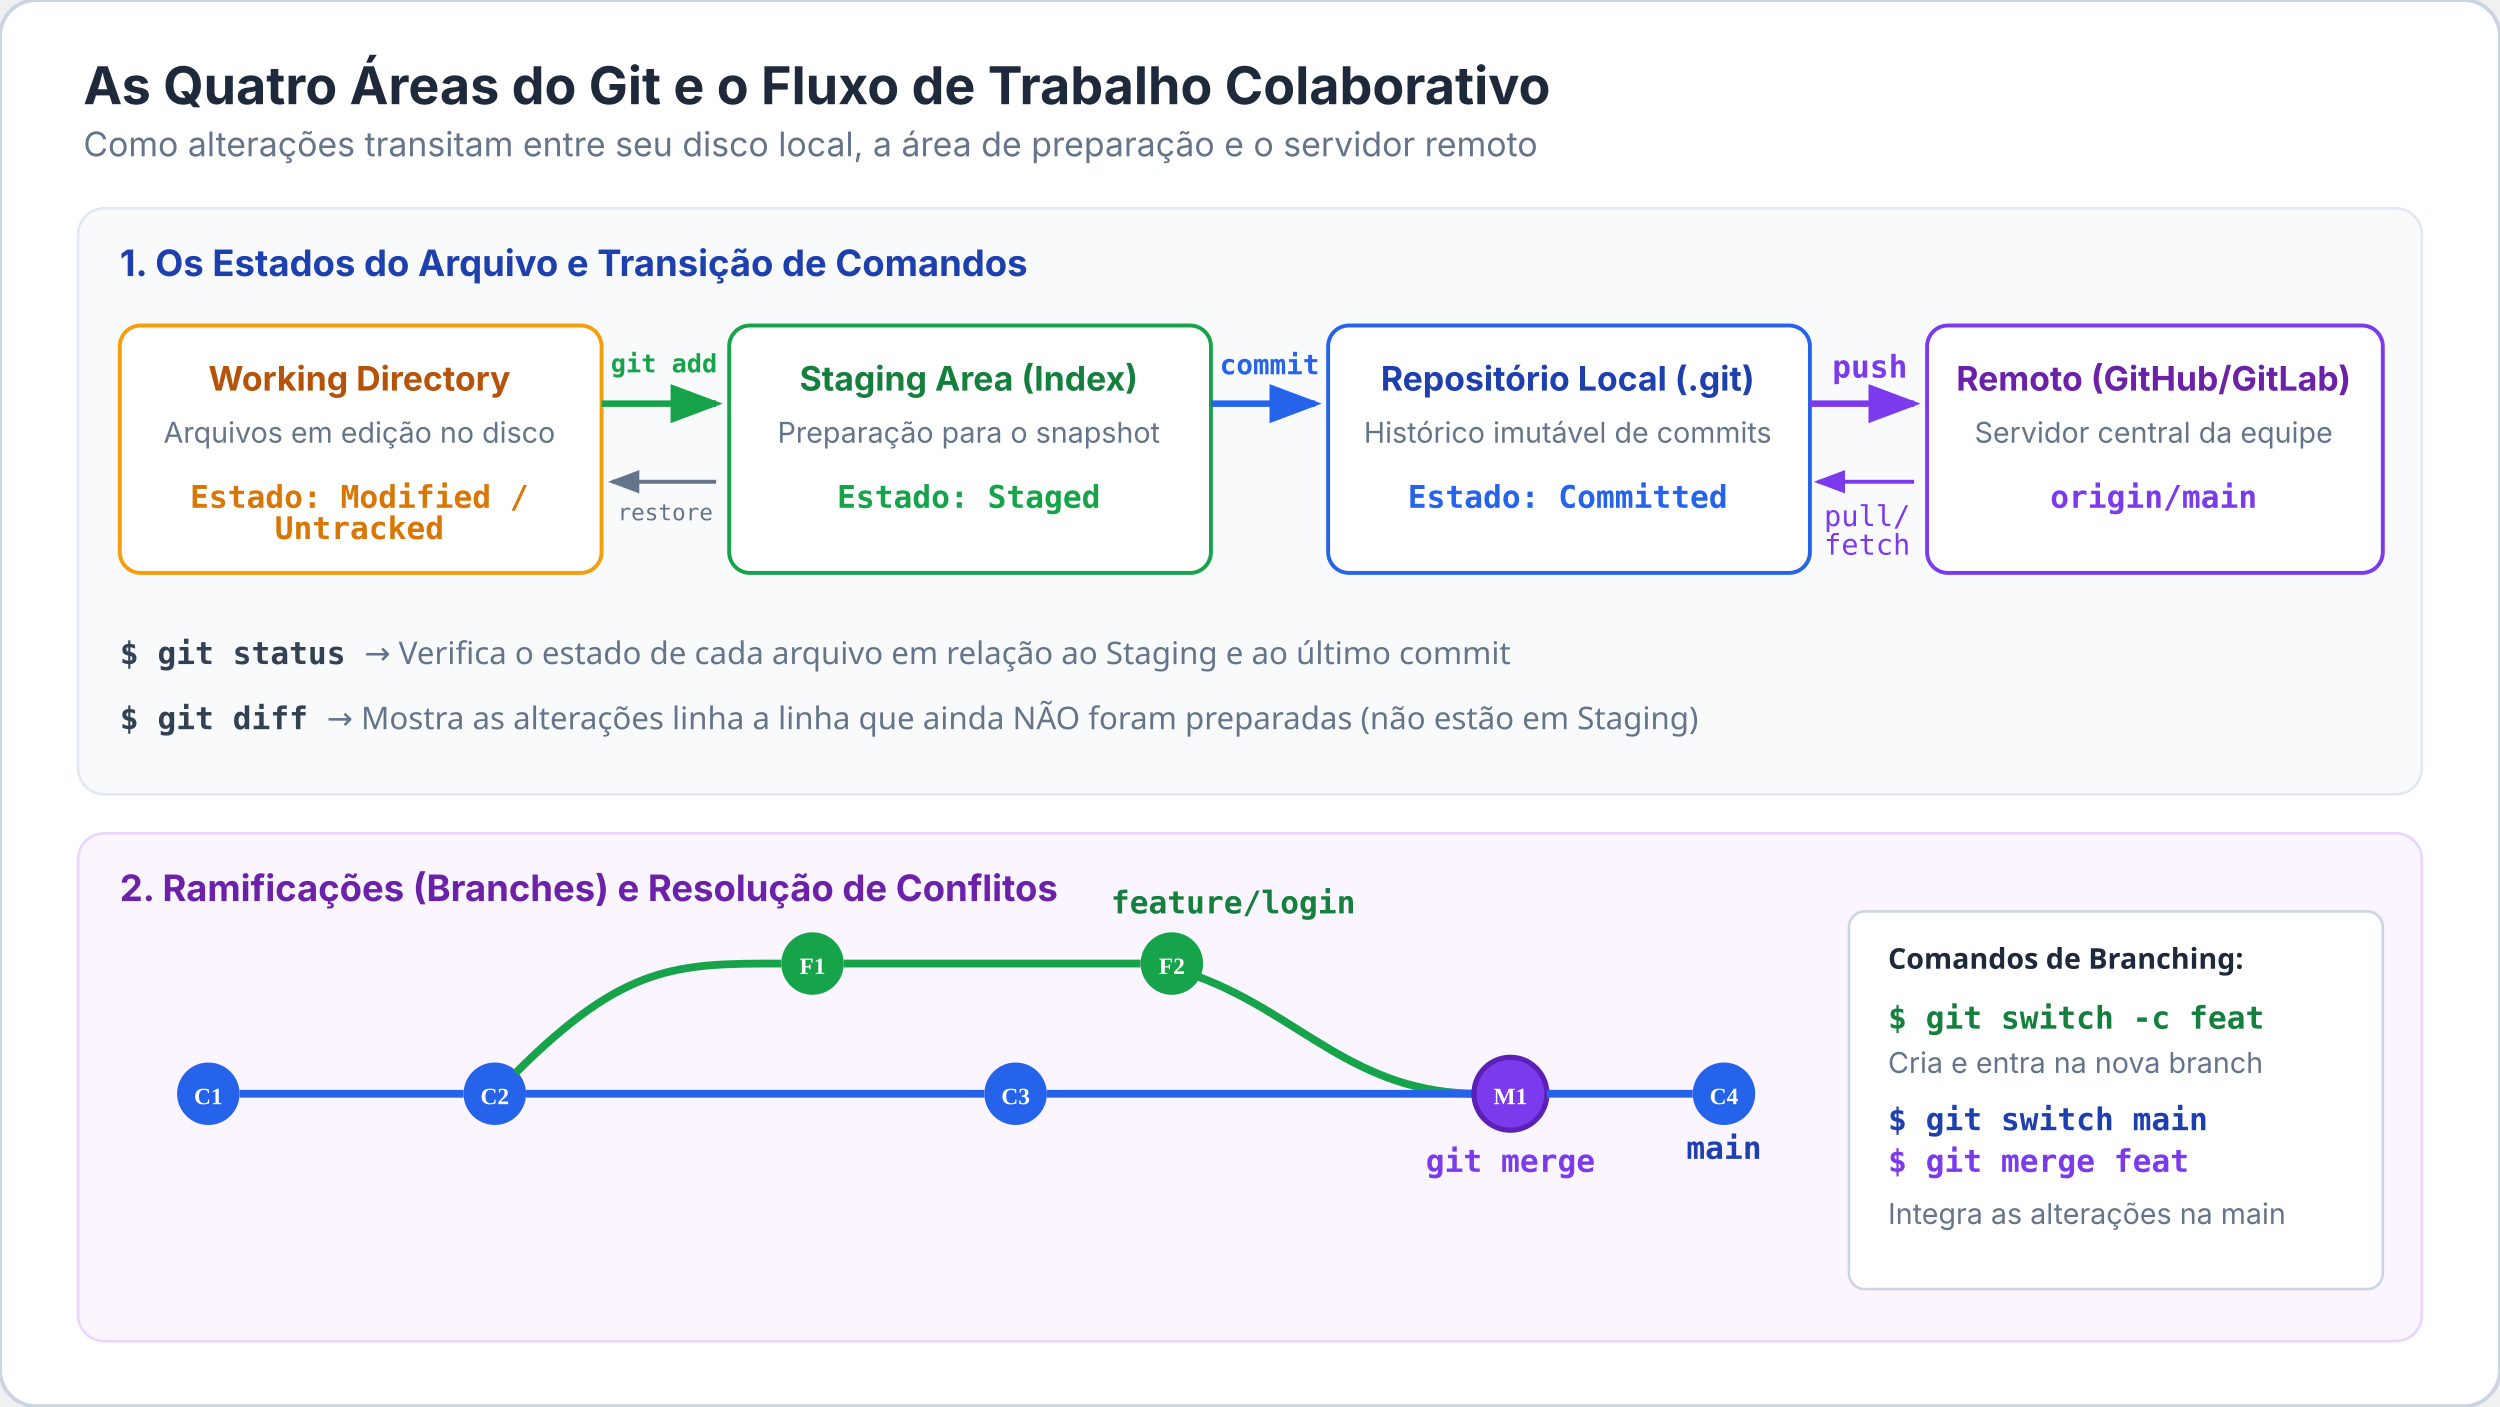
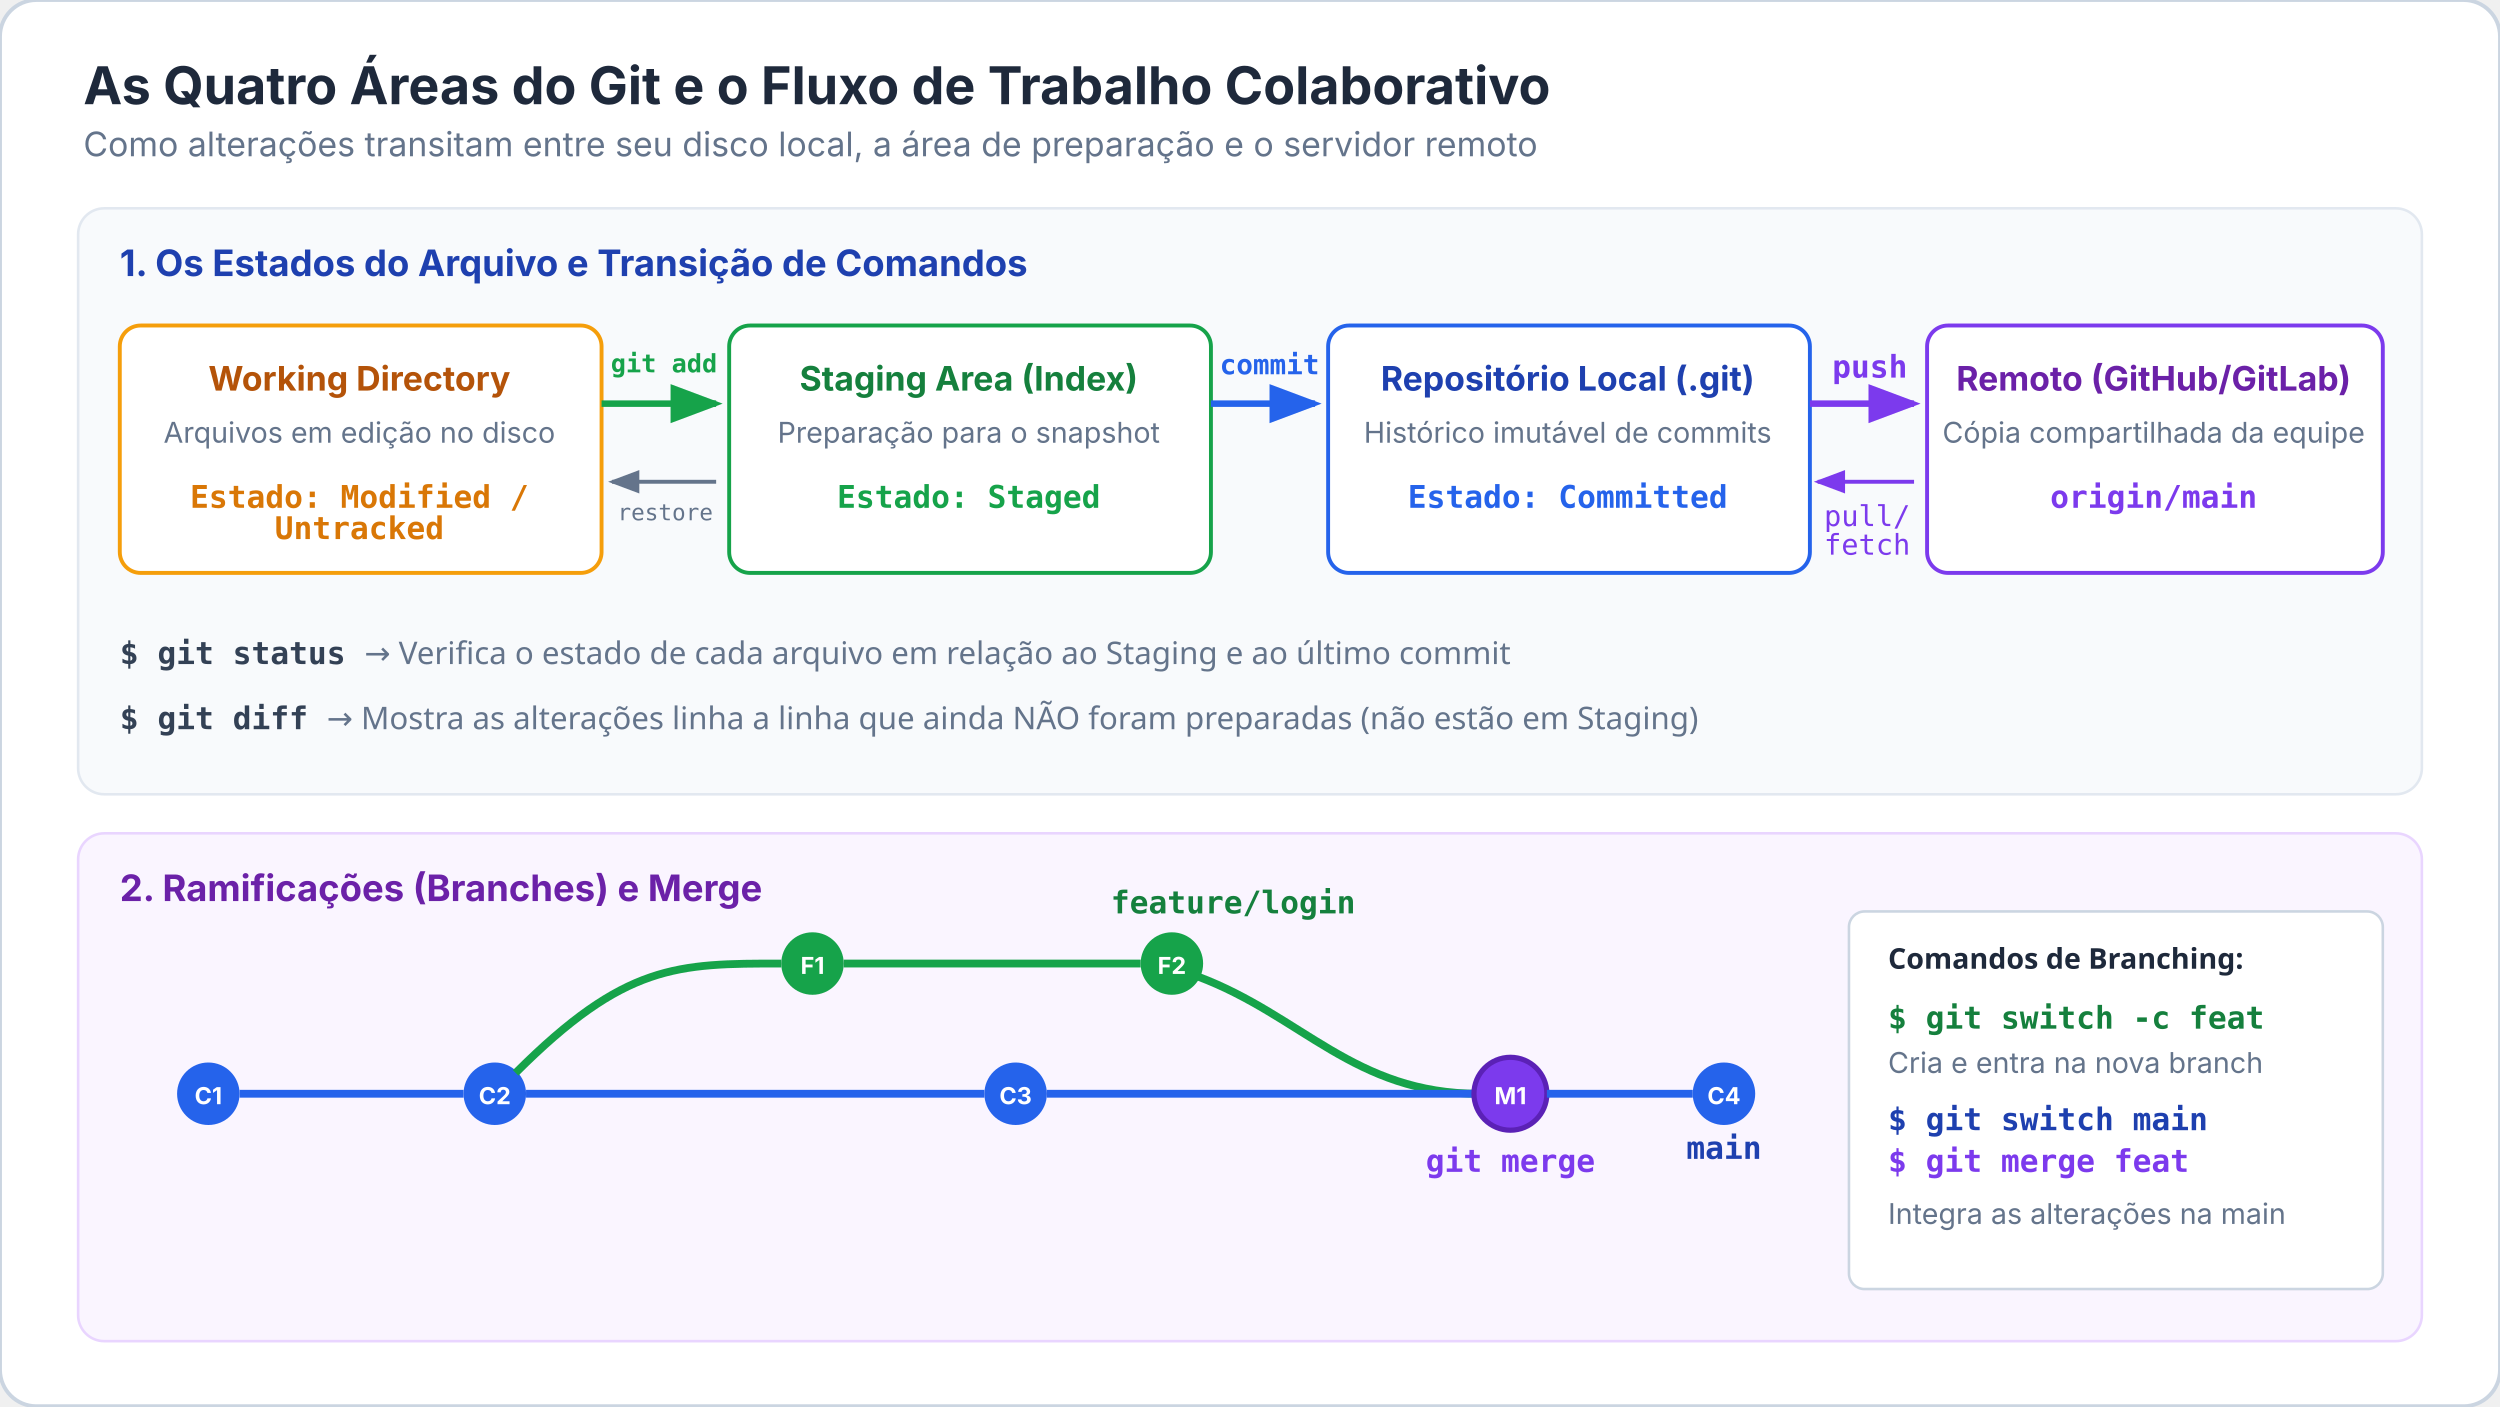
<svg xmlns="http://www.w3.org/2000/svg" viewBox="0 0 960 540" width="100%" height="100%">
  <defs>
    <style>
      .title { font-family: system-ui, -apple-system, sans-serif; font-size: 20px; font-weight: 700; fill: #1e293b; }
      .subtitle { font-family: system-ui, -apple-system, sans-serif; font-size: 13px; fill: #64748b; }
      .section-hdr { font-family: system-ui, -apple-system, sans-serif; font-size: 14px; font-weight: 700; }
      .box-label { font-family: system-ui, -apple-system, sans-serif; font-size: 13px; font-weight: 700; }
      .text-sub { font-family: system-ui, -apple-system, sans-serif; font-size: 11px; fill: #64748b; }
      .code-mono { font-family: ui-monospace, SFMono-Regular, Menlo, monospace; font-size: 12px; font-weight: 700; }
      .code-sm { font-family: ui-monospace, SFMono-Regular, Menlo, monospace; font-size: 11px; }
    </style>
    <marker id="arr-gray" markerWidth="8" markerHeight="6" refX="7" refY="3" orient="auto">
      <polygon points="0 0, 8 3, 0 6" fill="#64748b" />
    </marker>
    <marker id="arr-blue" markerWidth="8" markerHeight="6" refX="7" refY="3" orient="auto">
      <polygon points="0 0, 8 3, 0 6" fill="#2563eb" />
    </marker>
    <marker id="arr-green" markerWidth="8" markerHeight="6" refX="7" refY="3" orient="auto">
      <polygon points="0 0, 8 3, 0 6" fill="#16a34a" />
    </marker>
    <marker id="arr-purple" markerWidth="8" markerHeight="6" refX="7" refY="3" orient="auto">
      <polygon points="0 0, 8 3, 0 6" fill="#7c3aed" />
    </marker>
  </defs>
  <rect width="960" height="540" rx="14" fill="#ffffff" stroke="#cbd5e1" stroke-width="1.5" />
  <text x="32" y="40" class="title" style="white-space: pre;">As Quatro Áreas do Git e o Fluxo de Trabalho Colaborativo</text>
  <text x="32" y="60" class="subtitle" style="white-space: pre;">Como alterações transitam entre seu disco local, a área de preparação e o servidor remoto</text>
  <rect x="30" y="80" width="900" height="225" rx="10" fill="#f8fafc" stroke="#e2e8f0" stroke-width="1" />
  <text x="46" y="106" class="section-hdr" fill="#1e40af" style="white-space: pre;">1. Os Estados do Arquivo e Transição de Comandos</text>
  <rect x="46" y="125" width="185" height="95" rx="8" fill="#ffffff" stroke="#f59e0b" stroke-width="1.5" />
  <text x="138" y="150" text-anchor="middle" class="box-label" fill="#b45309" style="white-space: pre;">Working Directory</text>
  <text x="138" y="170" text-anchor="middle" class="text-sub" style="white-space: pre;">Arquivos em edição no disco</text>
  <text x="138" y="195" text-anchor="middle" class="code-mono" fill="#d97706" style="white-space: pre;">Estado: Modified /<tspan x="138" dy="1em">​</tspan>Untracked</text>
  <line x1="231" y1="155" x2="275" y2="155" stroke="#16a34a" stroke-width="2.5" marker-end="url(#arr-green)" />
  <text x="254.969" y="142.969" text-anchor="middle" class="code-mono" fill="#16a34a" style="white-space: pre; font-size: 9.7px;">git add</text>
  <line x1="275" y1="185" x2="235" y2="185" stroke="#64748b" stroke-width="1.5" marker-end="url(#arr-gray)" />
  <text x="255.447" y="199.782" text-anchor="middle" class="code-sm" fill="#64748b" style="white-space: pre; font-size: 8.7px;">restore</text>
  <rect x="280" y="125" width="185" height="95" rx="8" fill="#ffffff" stroke="#16a34a" stroke-width="1.5" />
  <text x="372" y="150" text-anchor="middle" class="box-label" fill="#15803d" style="white-space: pre;">Staging Area (Index)</text>
  <text x="372" y="170" text-anchor="middle" class="text-sub" style="white-space: pre;">Preparação para o snapshot</text>
  <text x="372" y="195" text-anchor="middle" class="code-mono" fill="#16a34a" style="white-space: pre;">Estado: Staged</text>
  <line x1="465" y1="155" x2="505" y2="155" stroke="#2563eb" stroke-width="2.5" marker-end="url(#arr-blue)" />
  <text x="487.514" y="143.711" text-anchor="middle" class="code-mono" fill="#2563eb" style="white-space: pre; font-size: 10.6px;">commit</text>
  <rect x="510" y="125" width="185" height="95" rx="8" fill="#ffffff" stroke="#2563eb" stroke-width="1.5" />
  <text x="602" y="150" text-anchor="middle" class="box-label" fill="#1e40af" style="white-space: pre;">Repositório Local (.git)</text>
  <text x="602" y="170" text-anchor="middle" class="text-sub" style="white-space: pre;">Histórico imutável de commits</text>
  <text x="602" y="195" text-anchor="middle" class="code-mono" fill="#2563eb" style="white-space: pre;">Estado: Committed</text>
  <line x1="695" y1="155" x2="735" y2="155" stroke="#7c3aed" stroke-width="2.5" marker-end="url(#arr-purple)" />
  <text x="718" y="145" text-anchor="middle" class="code-mono" fill="#7c3aed" style="white-space: pre; font-size: 12px;">push</text>
  <line x1="735" y1="185" x2="698" y2="185" stroke="#7c3aed" stroke-width="1.5" marker-end="url(#arr-purple)" />
  <text x="717" y="202" text-anchor="middle" class="code-sm" fill="#7c3aed" style="white-space: pre;">pull/<tspan x="717" dy="1em">​</tspan>fetch</text>
  <rect x="740" y="125" width="175" height="95" rx="8" fill="#ffffff" stroke="#7c3aed" stroke-width="1.5" />
  <text x="827" y="150" text-anchor="middle" class="box-label" fill="#6b21a8" style="white-space: pre;">Remoto (GitHub/GitLab)</text>
-   <text x="827" y="170" text-anchor="middle" class="text-sub" style="white-space: pre;">Servidor central da equipe</text>
+   <text x="827" y="170" text-anchor="middle" class="text-sub" style="white-space: pre;">Cópia compartilhada da equipe</text>
  <text x="827" y="195" text-anchor="middle" class="code-mono" fill="#7c3aed" style="white-space: pre;">origin/main</text>
  <text x="46" y="255" class="code-mono" font-size="12px" fill="#334155" style="white-space: pre;">
    $ git status <tspan font-family="sans-serif" font-weight="normal" fill="#64748b">→ Verifica o estado de cada arquivo em relação ao Staging e ao último commit</tspan>
  </text>
  <text x="46" y="280" class="code-mono" font-size="12px" fill="#334155" style="white-space: pre;">
    $ git diff   <tspan font-family="sans-serif" font-weight="normal" fill="#64748b">→ Mostra as alterações linha a linha que ainda NÃO foram preparadas (não estão em Staging)</tspan>
  </text>
  <rect x="30" y="320" width="900" height="195" rx="10" fill="#faf5ff" stroke="#e9d5ff" stroke-width="1" />
-   <text x="46" y="346" class="section-hdr" fill="#6b21a8" style="white-space: pre;">2. Ramificações (Branches) e Resolução de Conflitos</text>
+   <text x="46" y="346" class="section-hdr" fill="#6b21a8" style="white-space: pre;">2. Ramificações (Branches) e Merge</text>
  <circle cx="80" cy="420" r="12" fill="#2563eb" />
-   <text x="80" y="424" text-anchor="middle" fill="#ffffff" font-size="9px" font-weight="bold" style="white-space: pre;">C1</text>
+   <text x="80" y="424" text-anchor="middle" font-family="system-ui, -apple-system, sans-serif" fill="#ffffff" font-size="9px" font-weight="bold" style="white-space: pre;">C1</text>
  <line x1="92" y1="420" x2="178" y2="420" stroke="#2563eb" stroke-width="3" />
  <circle cx="190" cy="420" r="12" fill="#2563eb" />
-   <text x="190" y="424" text-anchor="middle" fill="#ffffff" font-size="9px" font-weight="bold" style="white-space: pre;">C2</text>
+   <text x="190" y="424" text-anchor="middle" font-family="system-ui, -apple-system, sans-serif" fill="#ffffff" font-size="9px" font-weight="bold" style="white-space: pre;">C2</text>
  <path d="M 198 412 C 240 370, 260 370, 300 370" fill="none" stroke="#16a34a" stroke-width="3" />
  <circle cx="312" cy="370" r="12" fill="#16a34a" />
-   <text x="312" y="374" text-anchor="middle" fill="#ffffff" font-size="9px" font-weight="bold" style="white-space: pre;">F1</text>
+   <text x="312" y="374" text-anchor="middle" font-family="system-ui, -apple-system, sans-serif" fill="#ffffff" font-size="9px" font-weight="bold" style="white-space: pre;">F1</text>
  <line x1="324" y1="370" x2="438" y2="370" stroke="#16a34a" stroke-width="3" />
  <circle cx="450" cy="370" r="12" fill="#16a34a" />
-   <text x="450" y="374" text-anchor="middle" fill="#ffffff" font-size="9px" font-weight="bold" style="white-space: pre;">F2</text>
+   <text x="450" y="374" text-anchor="middle" font-family="system-ui, -apple-system, sans-serif" fill="#ffffff" font-size="9px" font-weight="bold" style="white-space: pre;">F2</text>
  <text x="473.525" y="350.738" text-anchor="middle" class="code-mono" font-size="11px" fill="#15803d" style="white-space: pre; font-size: 12px;">feature/login</text>
  <line x1="202" y1="420" x2="378" y2="420" stroke="#2563eb" stroke-width="3" />
  <circle cx="390" cy="420" r="12" fill="#2563eb" />
-   <text x="390" y="424" text-anchor="middle" fill="#ffffff" font-size="9px" font-weight="bold" style="white-space: pre;">C3</text>
+   <text x="390" y="424" text-anchor="middle" font-family="system-ui, -apple-system, sans-serif" fill="#ffffff" font-size="9px" font-weight="bold" style="white-space: pre;">C3</text>
  <path d="M 460 375 C 500 390, 520 420, 568 420" fill="none" stroke="#16a34a" stroke-width="3" />
  <line x1="402" y1="420" x2="568" y2="420" stroke="#2563eb" stroke-width="3" />
  <circle cx="580" cy="420" r="14" fill="#7c3aed" stroke="#5b21b6" stroke-width="2" />
-   <text x="580" y="424" text-anchor="middle" fill="#ffffff" font-size="9px" font-weight="bold" style="white-space: pre;">M1</text>
+   <text x="580" y="424" text-anchor="middle" font-family="system-ui, -apple-system, sans-serif" fill="#ffffff" font-size="9px" font-weight="bold" style="white-space: pre;">M1</text>
  <text x="580" y="450" text-anchor="middle" class="code-mono" font-size="11px" fill="#7c3aed" style="white-space: pre;">git merge</text>
  <line x1="594" y1="420" x2="650" y2="420" stroke="#2563eb" stroke-width="3" />
  <circle cx="662" cy="420" r="12" fill="#2563eb" />
-   <text x="662" y="424" text-anchor="middle" fill="#ffffff" font-size="9px" font-weight="bold" style="white-space: pre;">C4</text>
+   <text x="662" y="424" text-anchor="middle" font-family="system-ui, -apple-system, sans-serif" fill="#ffffff" font-size="9px" font-weight="bold" style="white-space: pre;">C4</text>
  <text x="662" y="445" text-anchor="middle" class="code-mono" font-size="11px" fill="#1e40af" style="white-space: pre;">main</text>
  <rect x="710" y="350" width="205" height="145" rx="6" fill="#ffffff" stroke="#cbd5e1" />
  <text x="725" y="372" font-family="sans-serif" font-size="11px" font-weight="bold" fill="#1e293b" style="white-space: pre;">Comandos de Branching:</text>
  <text x="725" y="395" class="code-mono" font-size="10px" fill="#15803d" style="white-space: pre;">$ git switch -c feat</text>
  <text x="725" y="412" class="text-sub" style="white-space: pre;">Cria e entra na nova branch</text>
  <text x="725" y="434" class="code-mono" font-size="10px" fill="#1e40af" style="white-space: pre;">$ git switch main</text>
  <text x="725" y="450" class="code-mono" font-size="10px" fill="#7c3aed" style="white-space: pre;">$ git merge feat</text>
  <text x="725" y="470" class="text-sub" style="white-space: pre;">Integra as alterações na main</text>
</svg>
